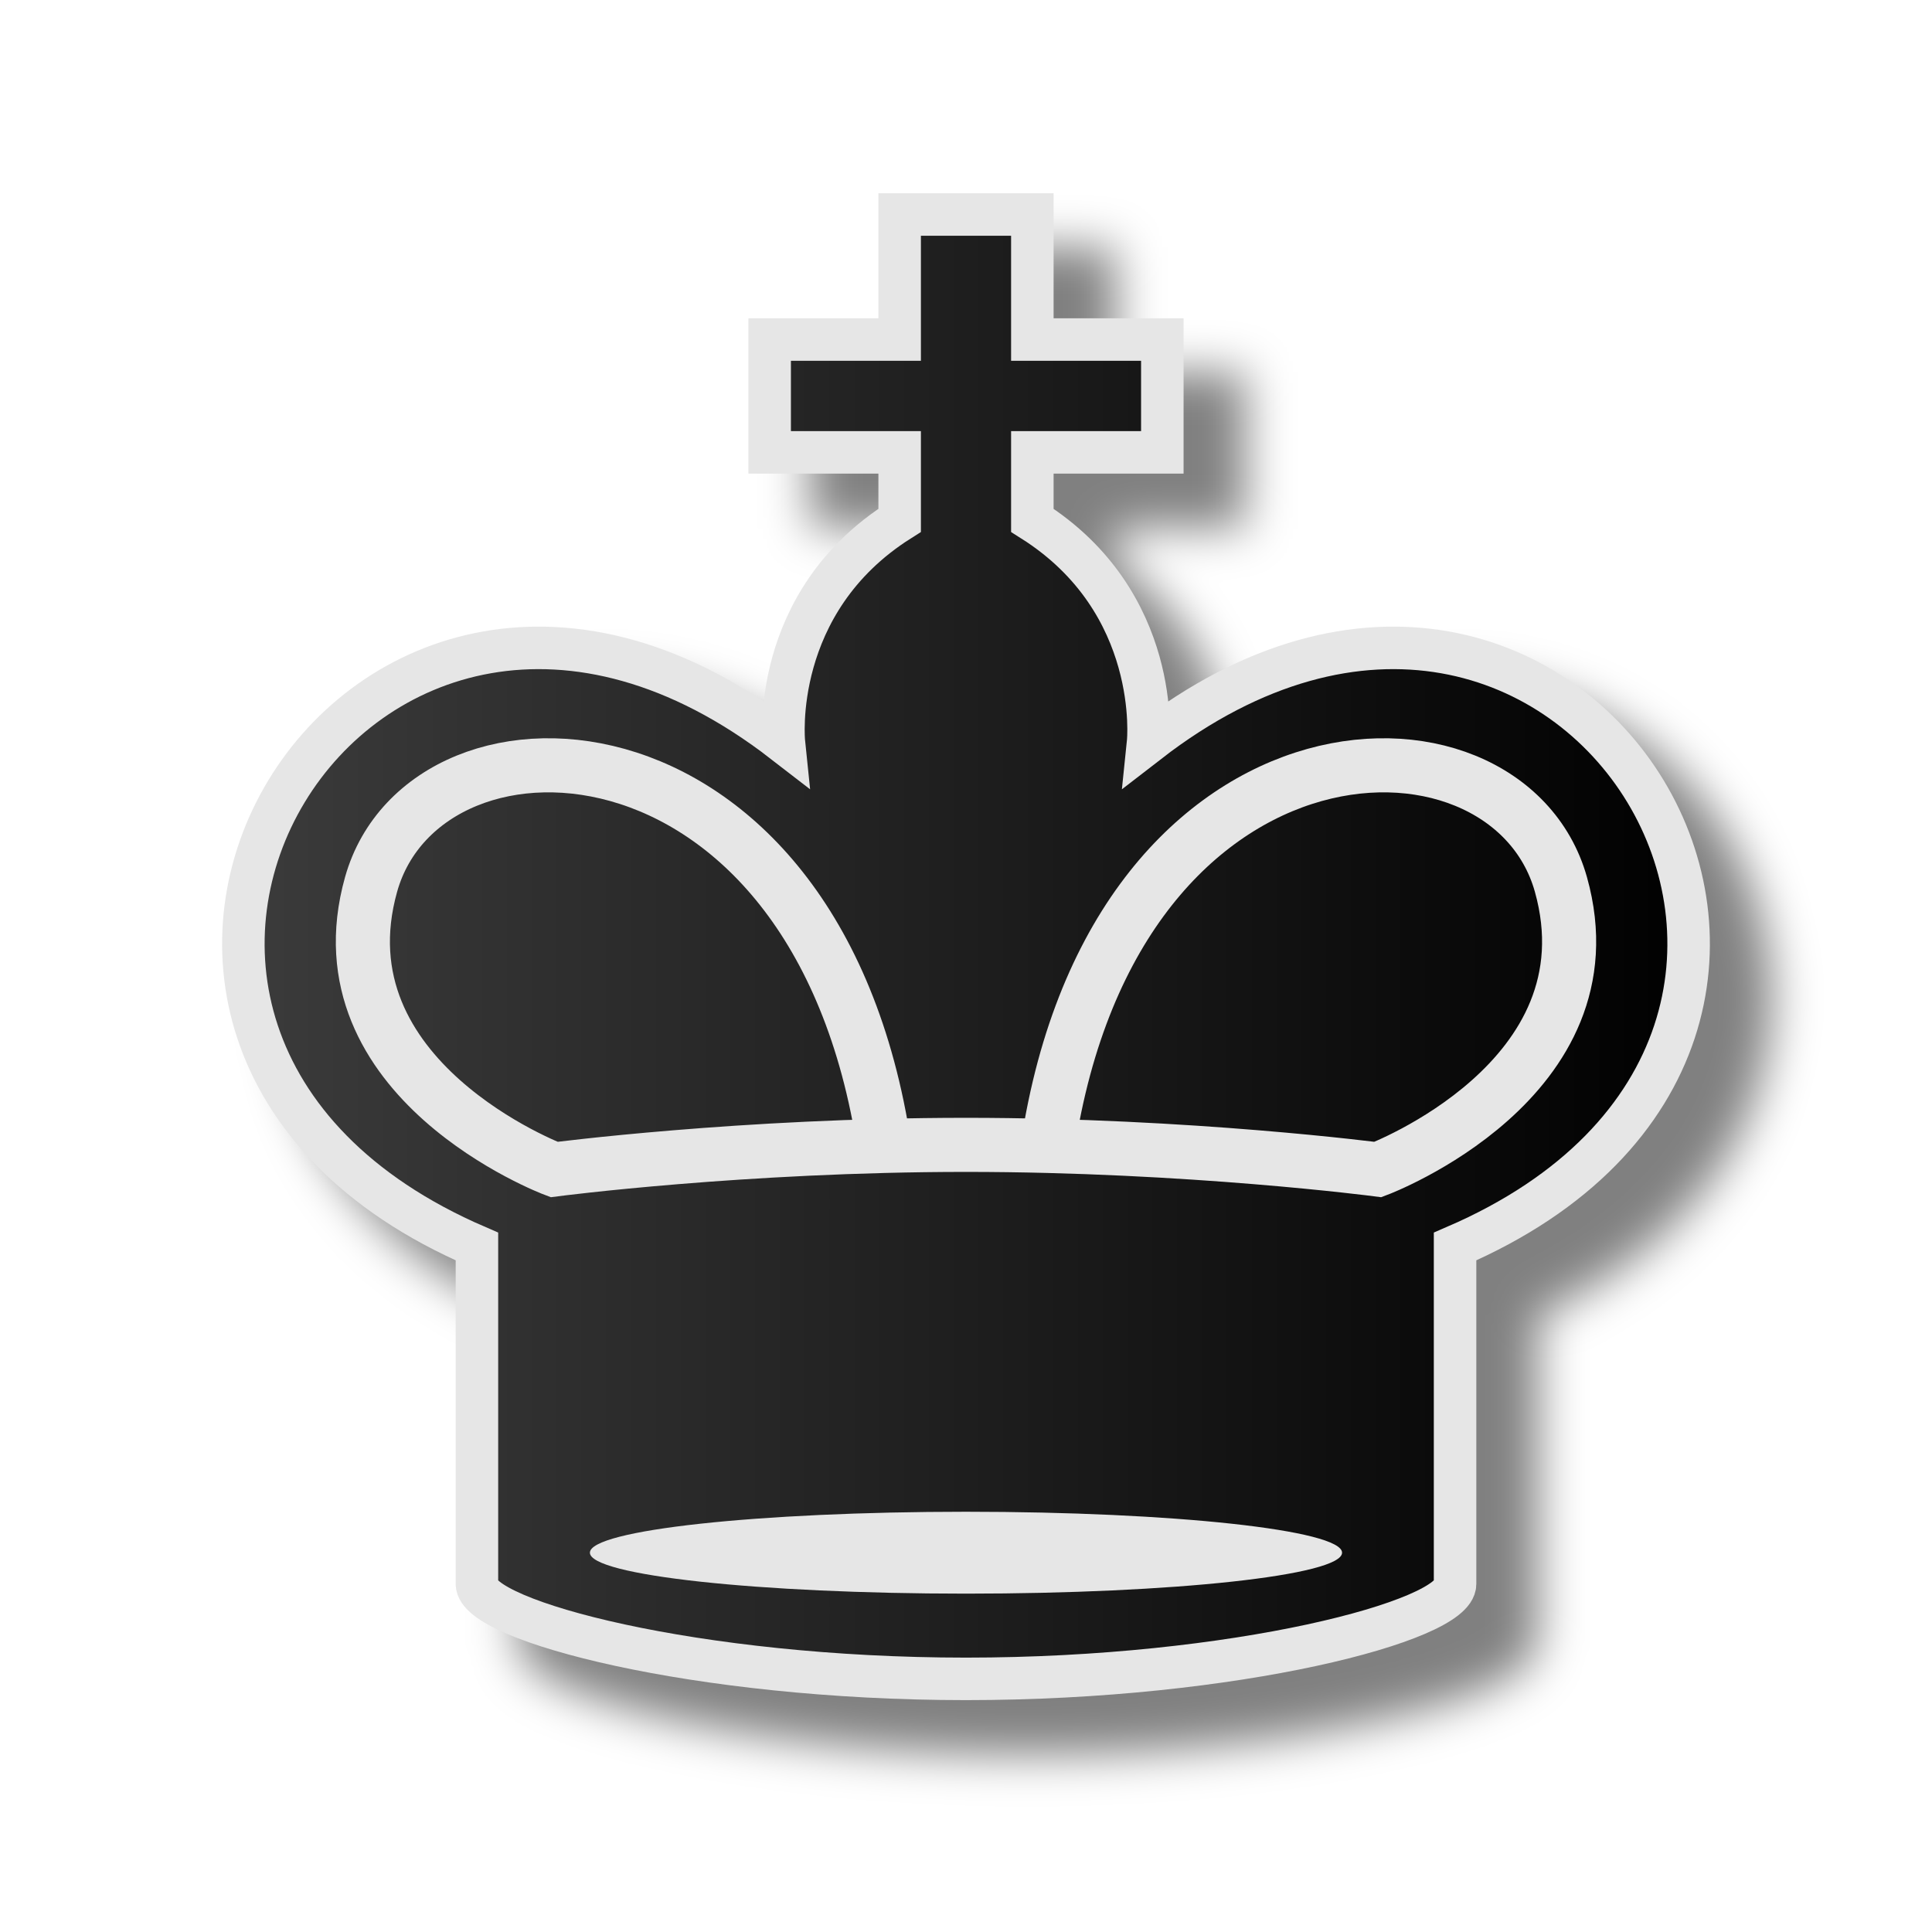
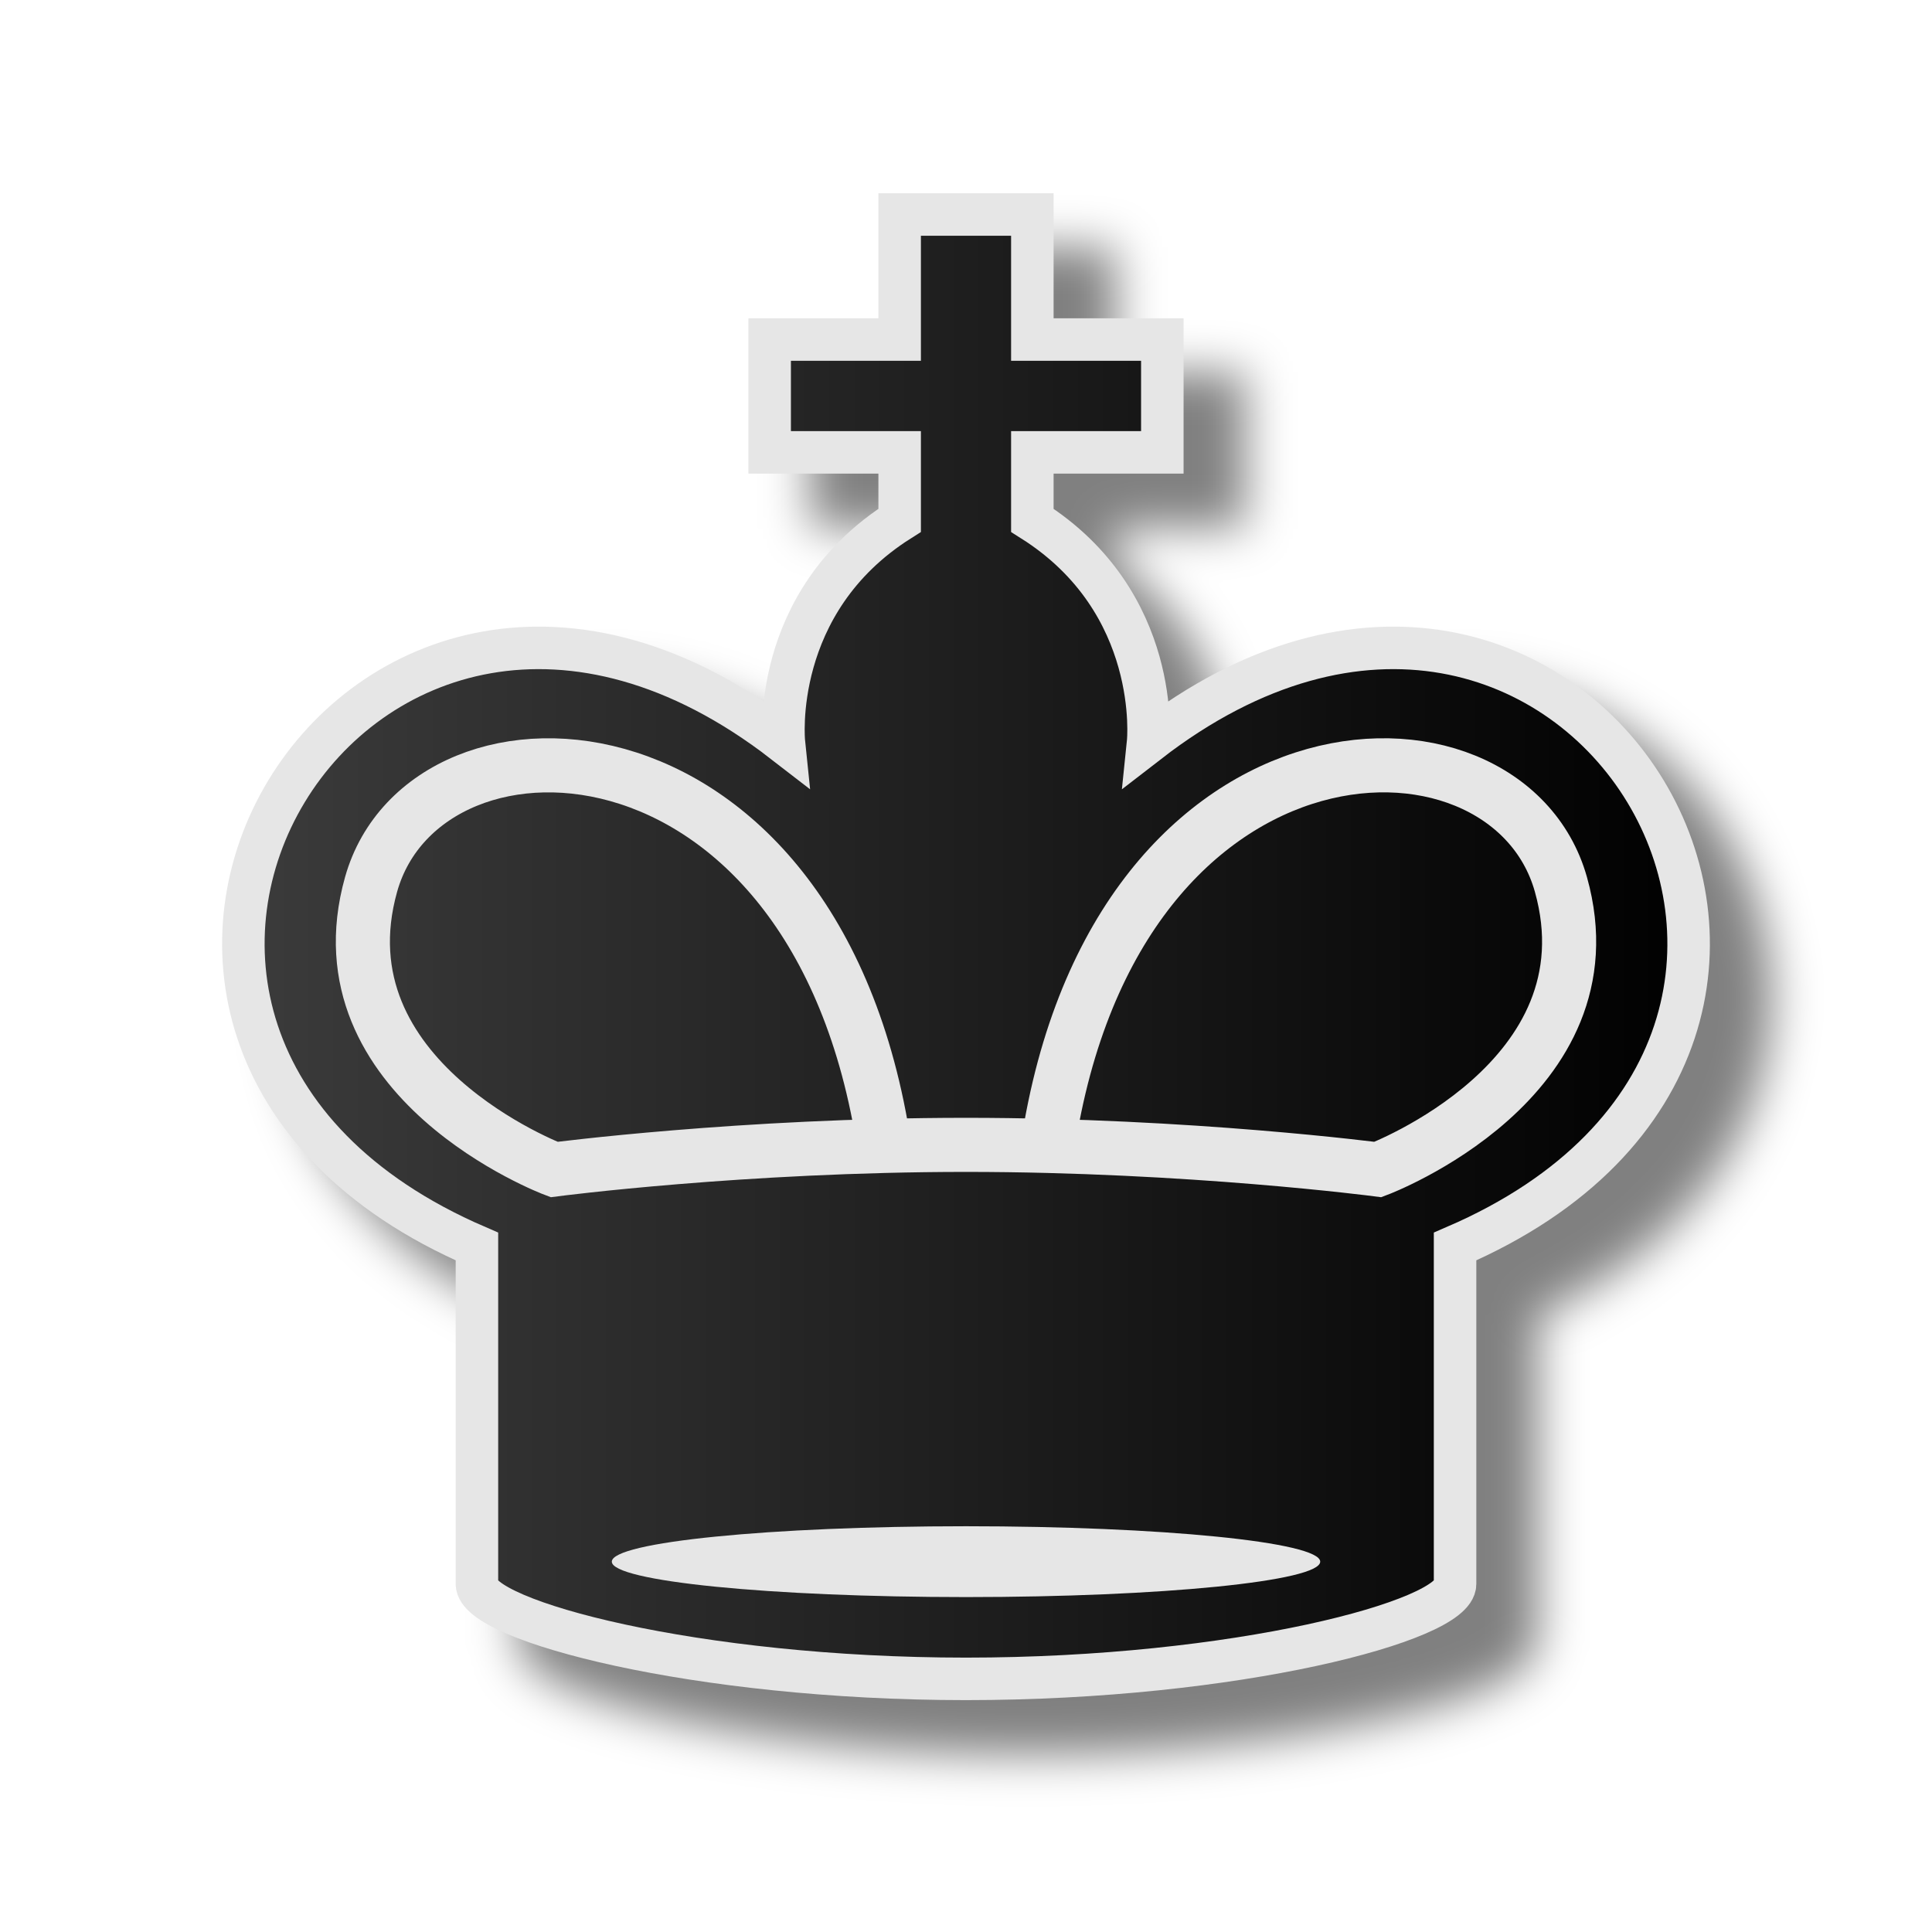
<svg xmlns="http://www.w3.org/2000/svg" width="50mm" height="50mm" clip-rule="evenodd" fill-rule="evenodd" image-rendering="optimizeQuality" shape-rendering="geometricPrecision" text-rendering="geometricPrecision" version="1.1" viewBox="0 0 50 50">
  <defs>
    <linearGradient id="linearGradient865-8" x1="2986.4" x2="3128.4" y1="1623.8" y2="1623.8" gradientTransform="matrix(.27141 0 0 .27218 -804.81 -417.45)" gradientUnits="userSpaceOnUse">
      <stop stop-color="#3c3c3c" offset="0" />
      <stop offset="1" />
    </linearGradient>
-     <filter id="filter2813-0-1-2-9-2-3-7-2-7-5-0-0" style="color-interpolation-filters:sRGB">
+     <filter id="filter2813-0-1-2-9-2-3-7-2-7-5-0-0" color-interpolation-filters="sRGB">
      <feGaussianBlur result="blur" stdDeviation="0.01 0.01" />
    </filter>
-     <filter id="filter935" style="color-interpolation-filters:sRGB">
+     <filter id="filter935" color-interpolation-filters="sRGB">
      <feFlood flood-color="rgb(0,0,0)" flood-opacity=".498" result="flood" />
      <feComposite in="flood" in2="SourceGraphic" operator="in" result="composite1" />
      <feGaussianBlur in="composite1" result="blur" stdDeviation="0.6" />
      <feOffset dx="1.6" dy="1.4" result="offset" />
      <feComposite in="SourceGraphic" in2="offset" result="composite2" />
    </filter>
  </defs>
-   <path d="m23.283 5.551v3.237h-3.364v2.92h3.364v1.758c-3.368 2.127-2.996 5.741-2.996 5.741-11.009-8.516-20.672 7.563-7.944 13.053v8.734c0 0.949 5.667 2.455 12.657 2.455 6.99 0 12.657-1.506 12.657-2.455v-8.734c12.728-5.49 3.065-21.569-7.944-13.053 0 0 0.372-3.614-2.996-5.741v-1.758h3.364v-2.92h-3.364v-3.237h-1.718z" style="clip-rule:evenodd;fill-rule:evenodd;fill:url(#linearGradient865-8);filter:url(#filter935);image-rendering:optimizeQuality;shape-rendering:geometricPrecision;stroke-width:1.1;stroke:#e6e6e6" />
-   <ellipse class="st15" transform="matrix(.30296 0 0 .37258 3.4661 -8.8255)" cx="71.077" cy="131.54" rx="32.126" ry="2.844" style="clip-rule:evenodd;fill-rule:evenodd;fill:#e6e6e6;filter:url(#filter2813-0-1-2-9-2-3-7-2-7-5-0-0);image-rendering:optimizeQuality;shape-rendering:geometricPrecision" />
-   <path d="m27.032 30.267c1.489-12.102 11.943-12.441 13.364-7.379 1.421 5.062-4.736 7.379-4.736 7.379s-4.875-0.638-10.66-0.638-10.66 0.638-10.66 0.638-6.157-2.318-4.736-7.379c1.421-5.062 11.874-4.723 13.364 7.379" style="fill:none;stroke-width:1.4;stroke:#e6e6e6" />
+   <path d="m23.283 5.551v3.237h-3.364v2.92h3.364v1.758c-3.368 2.127-2.996 5.741-2.996 5.741-11.009-8.516-20.672 7.563-7.944 13.053v8.734c0 0.949 5.667 2.455 12.657 2.455 6.99 0 12.657-1.506 12.657-2.455v-8.734c12.728-5.49 3.065-21.569-7.944-13.053 0 0 0.372-3.614-2.996-5.741v-1.758h3.364v-2.92h-3.364v-3.237h-1.718z" clip-rule="evenodd" fill="url(#linearGradient865-8)" fill-rule="evenodd" filter="url(#filter935)" image-rendering="optimizeQuality" shape-rendering="geometricPrecision" stroke="#e6e6e6" stroke-width="1.1" />
+   <ellipse class="st15" transform="matrix(.28533 0 0 .3223 4.72 -1.9797)" cx="71.077" cy="131.54" rx="32.126" ry="2.844" clip-rule="evenodd" fill="#e6e6e6" fill-rule="evenodd" filter="url(#filter2813-0-1-2-9-2-3-7-2-7-5-0-0)" image-rendering="optimizeQuality" shape-rendering="geometricPrecision" stroke-width="1.108" />
+   <path d="m27.032 30.267c1.489-12.102 11.943-12.441 13.364-7.379 1.421 5.062-4.736 7.379-4.736 7.379s-4.875-0.638-10.66-0.638-10.66 0.638-10.66 0.638-6.157-2.318-4.736-7.379 11.874-4.723 13.364 7.379" fill="none" stroke="#e6e6e6" stroke-width="1.4" />
</svg>
